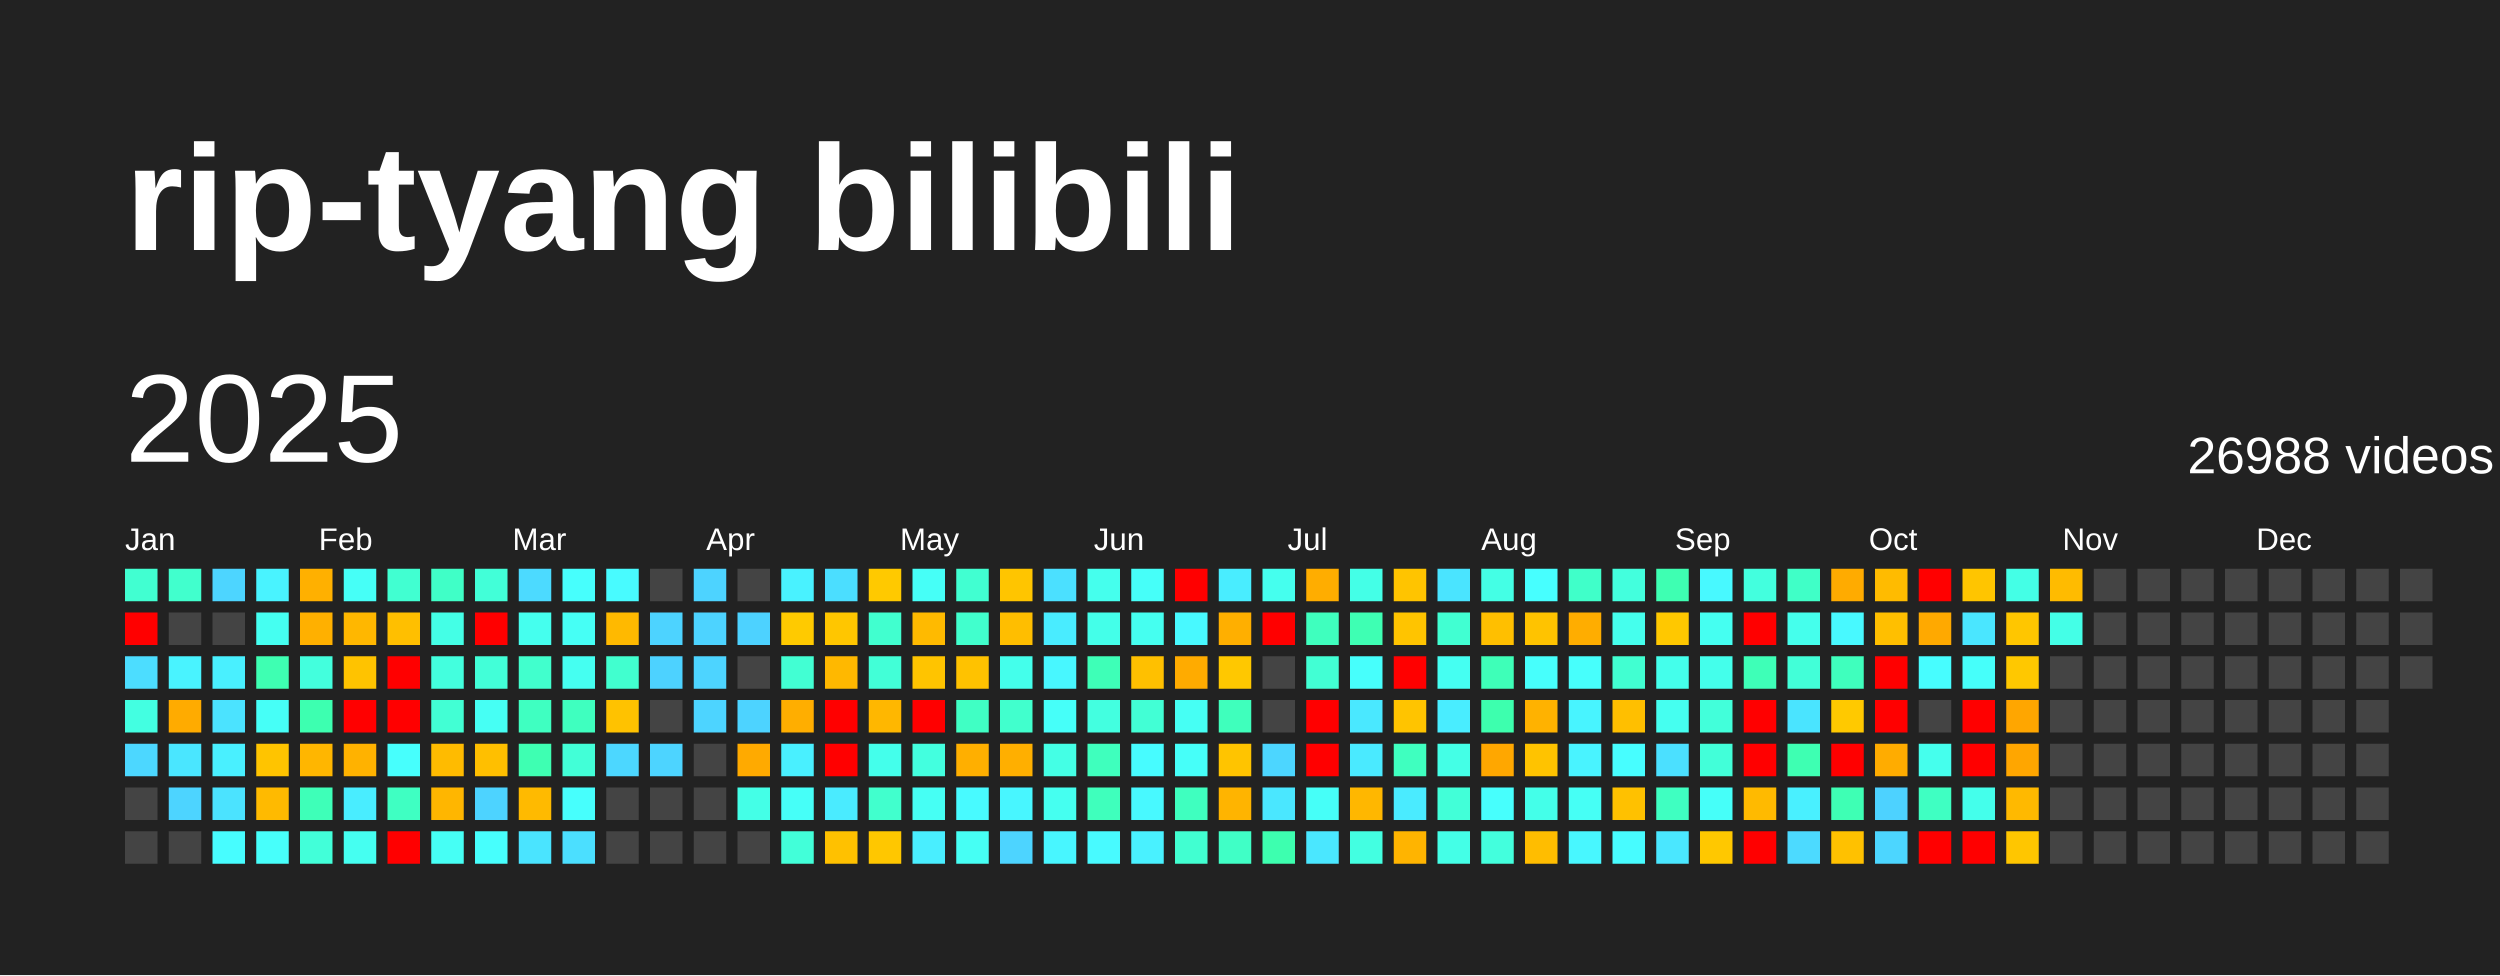
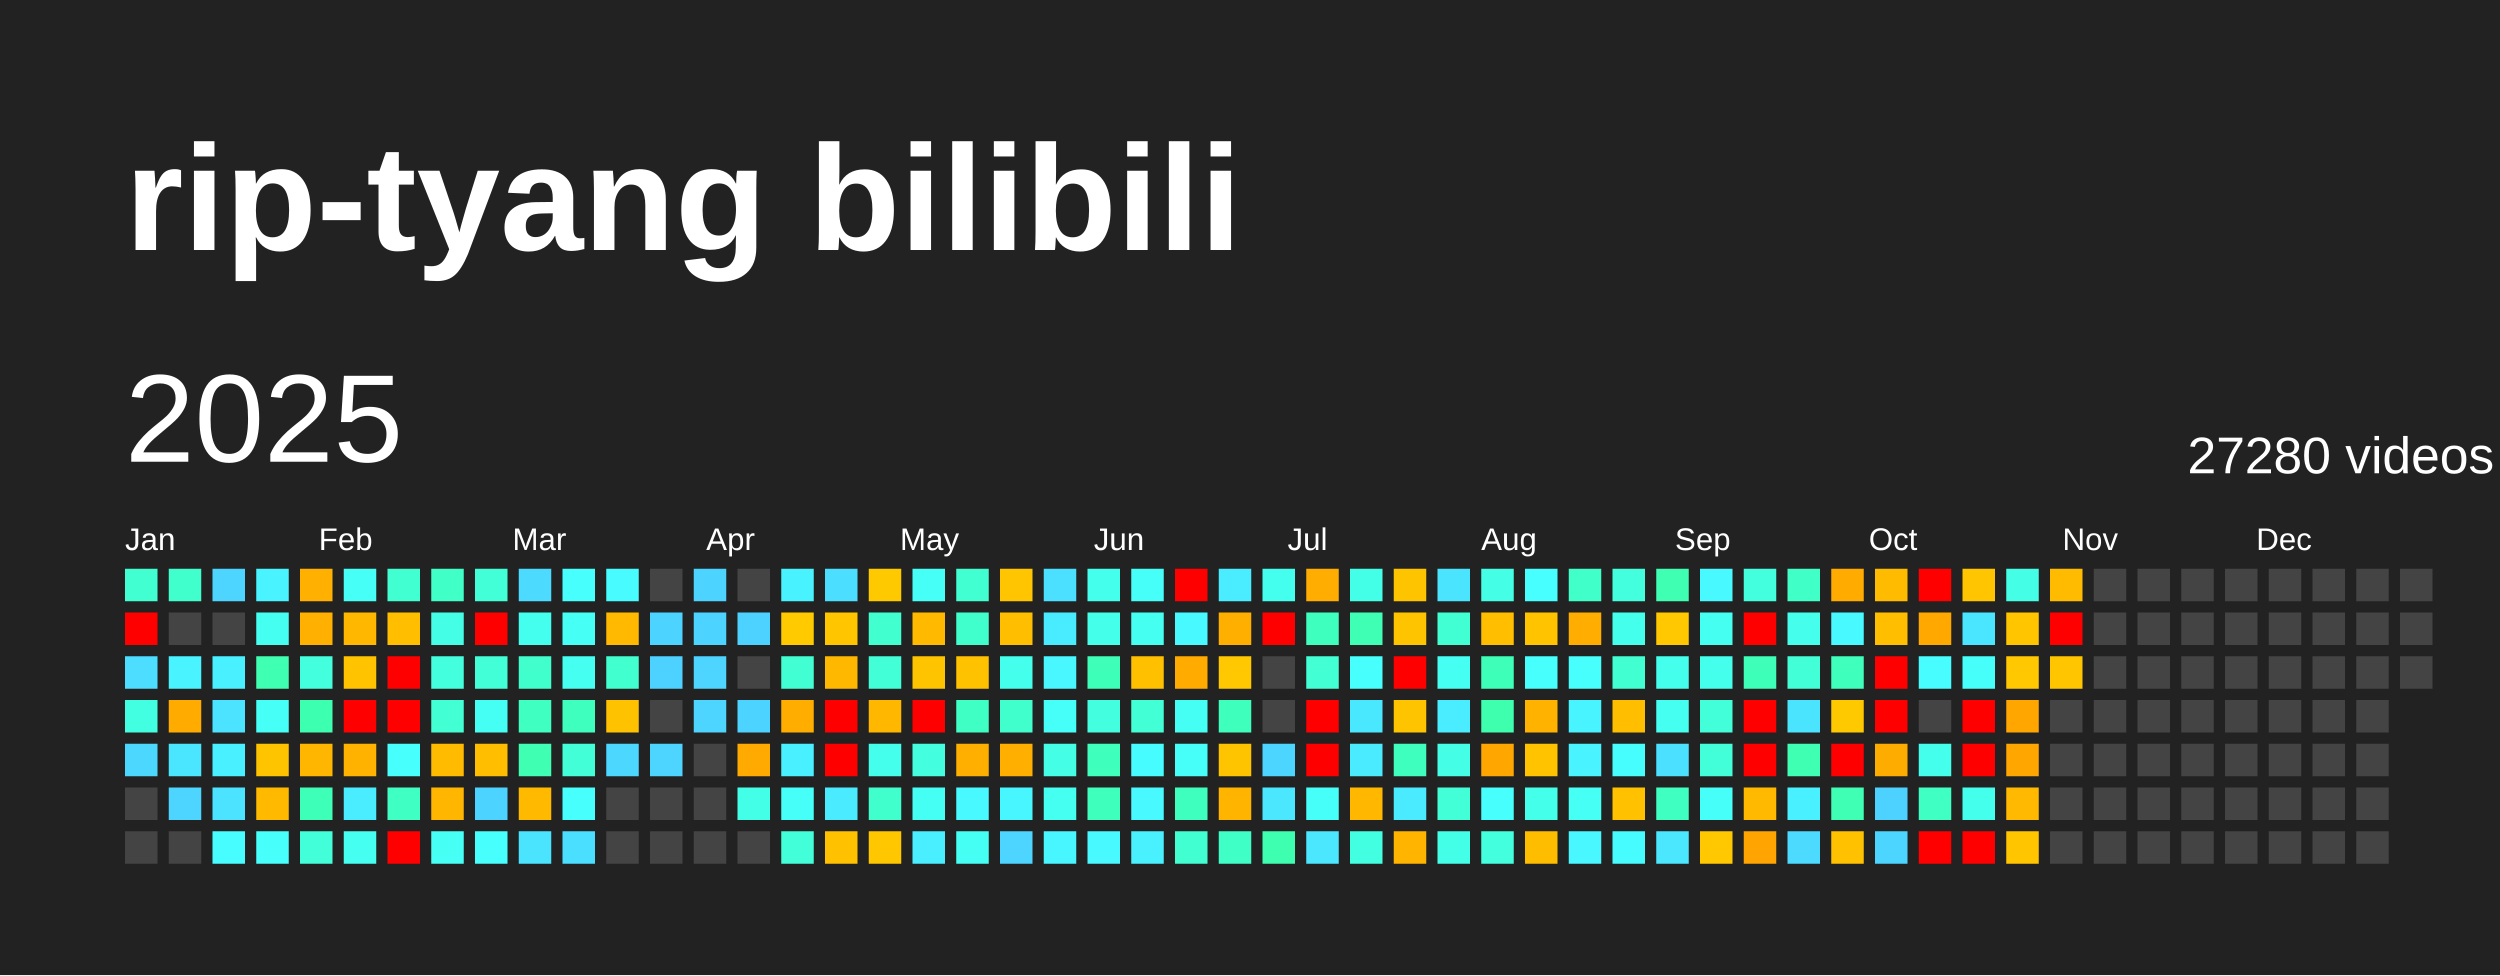
<svg xmlns="http://www.w3.org/2000/svg" baseProfile="full" height="78mm" version="1.1" viewBox="0,0,200,78" width="200mm">
  <defs />
  <rect fill="#222222" height="78" width="200" x="0" y="0" />
  <text fill="#FFFFFF" style="font-size:12px; font-family:Arial; font-weight:bold;" x="10" y="20">rip-tyang bilibili</text>
  <text dominant-baseline="hanging" fill="#FFFFFF" style="font-size:10.0px; font-family:Arial;" x="10" y="30">2025</text>
-   <text dominant-baseline="hanging" fill="#FFFFFF" style="font-size:4.125px; font-family:Arial;" x="175" y="35">26988 videos</text>
+   <text dominant-baseline="hanging" fill="#FFFFFF" style="font-size:4.125px; font-family:Arial;" x="175" y="35">27280 videos</text>
  <text fill="#FFFFFF" style="font-size:2.5px; font-family:Arial" x="10.0" y="44">Jan</text>
  <text fill="#FFFFFF" style="font-size:2.5px; font-family:Arial" x="25.5" y="44">Feb</text>
  <text fill="#FFFFFF" style="font-size:2.5px; font-family:Arial" x="41.0" y="44">Mar</text>
  <text fill="#FFFFFF" style="font-size:2.5px; font-family:Arial" x="56.5" y="44">Apr</text>
  <text fill="#FFFFFF" style="font-size:2.5px; font-family:Arial" x="72.0" y="44">May</text>
  <text fill="#FFFFFF" style="font-size:2.5px; font-family:Arial" x="87.5" y="44">Jun</text>
  <text fill="#FFFFFF" style="font-size:2.5px; font-family:Arial" x="103.0" y="44">Jul</text>
  <text fill="#FFFFFF" style="font-size:2.5px; font-family:Arial" x="118.5" y="44">Aug</text>
  <text fill="#FFFFFF" style="font-size:2.5px; font-family:Arial" x="134.0" y="44">Sep</text>
  <text fill="#FFFFFF" style="font-size:2.5px; font-family:Arial" x="149.5" y="44">Oct</text>
  <text fill="#FFFFFF" style="font-size:2.5px; font-family:Arial" x="165.0" y="44">Nov</text>
  <text fill="#FFFFFF" style="font-size:2.5px; font-family:Arial" x="180.5" y="44">Dec</text>
  <rect fill="#41ffd1" height="2.6" width="2.6" x="10.0" y="45.5" />
  <rect fill="red" height="2.6" width="2.6" x="10.0" y="49.0" />
  <rect fill="#4cddff" height="2.6" width="2.6" x="10.0" y="52.5" />
  <rect fill="#43ffe1" height="2.6" width="2.6" x="10.0" y="56.0" />
  <rect fill="#4cd7ff" height="2.6" width="2.6" x="10.0" y="59.5" />
  <rect fill="#444444" height="2.6" width="2.6" x="10.0" y="63.0" />
  <rect fill="#444444" height="2.6" width="2.6" x="10.0" y="66.5" />
  <rect fill="#41ffcd" height="2.6" width="2.6" x="13.5" y="45.5" />
  <rect fill="#444444" height="2.6" width="2.6" x="13.5" y="49.0" />
  <rect fill="#49f3ff" height="2.6" width="2.6" x="13.5" y="52.5" />
  <rect fill="#ffab00" height="2.6" width="2.6" x="13.5" y="56.0" />
  <rect fill="#4ae6ff" height="2.6" width="2.6" x="13.5" y="59.5" />
  <rect fill="#4dd4ff" height="2.6" width="2.6" x="13.5" y="63.0" />
  <rect fill="#444444" height="2.6" width="2.6" x="13.5" y="66.5" />
  <rect fill="#4dd5ff" height="2.6" width="2.6" x="17.0" y="45.5" />
  <rect fill="#444444" height="2.6" width="2.6" x="17.0" y="49.0" />
  <rect fill="#49f0ff" height="2.6" width="2.6" x="17.0" y="52.5" />
  <rect fill="#4be3ff" height="2.6" width="2.6" x="17.0" y="56.0" />
  <rect fill="#49f0ff" height="2.6" width="2.6" x="17.0" y="59.5" />
  <rect fill="#4be3ff" height="2.6" width="2.6" x="17.0" y="63.0" />
  <rect fill="#47fdff" height="2.6" width="2.6" x="17.0" y="66.5" />
  <rect fill="#49f3ff" height="2.6" width="2.6" x="20.5" y="45.5" />
  <rect fill="#45fff1" height="2.6" width="2.6" x="20.5" y="49.0" />
  <rect fill="#3effb2" height="2.6" width="2.6" x="20.5" y="52.5" />
  <rect fill="#46fff7" height="2.6" width="2.6" x="20.5" y="56.0" />
  <rect fill="#ffc400" height="2.6" width="2.6" x="20.5" y="59.5" />
  <rect fill="#ffba00" height="2.6" width="2.6" x="20.5" y="63.0" />
  <rect fill="#47fffb" height="2.6" width="2.6" x="20.5" y="66.5" />
  <rect fill="#ffb000" height="2.6" width="2.6" x="24.0" y="45.5" />
  <rect fill="#ffb000" height="2.6" width="2.6" x="24.0" y="49.0" />
  <rect fill="#43ffdd" height="2.6" width="2.6" x="24.0" y="52.5" />
  <rect fill="#3dffb0" height="2.6" width="2.6" x="24.0" y="56.0" />
  <rect fill="#ffb600" height="2.6" width="2.6" x="24.0" y="59.5" />
  <rect fill="#3effb8" height="2.6" width="2.6" x="24.0" y="63.0" />
  <rect fill="#42ffd9" height="2.6" width="2.6" x="24.0" y="66.5" />
  <rect fill="#46fff7" height="2.6" width="2.6" x="27.5" y="45.5" />
  <rect fill="#ffb700" height="2.6" width="2.6" x="27.5" y="49.0" />
  <rect fill="#ffc300" height="2.6" width="2.6" x="27.5" y="52.5" />
  <rect fill="red" height="2.6" width="2.6" x="27.5" y="56.0" />
  <rect fill="#ffb200" height="2.6" width="2.6" x="27.5" y="59.5" />
  <rect fill="#49edff" height="2.6" width="2.6" x="27.5" y="63.0" />
  <rect fill="#45fff1" height="2.6" width="2.6" x="27.5" y="66.5" />
  <rect fill="#41ffd1" height="2.6" width="2.6" x="31.0" y="45.5" />
  <rect fill="#ffbf00" height="2.6" width="2.6" x="31.0" y="49.0" />
  <rect fill="red" height="2.6" width="2.6" x="31.0" y="52.5" />
  <rect fill="red" height="2.6" width="2.6" x="31.0" y="56.0" />
  <rect fill="#47fffd" height="2.6" width="2.6" x="31.0" y="59.5" />
  <rect fill="#3fffc2" height="2.6" width="2.6" x="31.0" y="63.0" />
  <rect fill="red" height="2.6" width="2.6" x="31.0" y="66.5" />
  <rect fill="#40ffc7" height="2.6" width="2.6" x="34.5" y="45.5" />
  <rect fill="#44ffe6" height="2.6" width="2.6" x="34.5" y="49.0" />
  <rect fill="#43ffde" height="2.6" width="2.6" x="34.5" y="52.5" />
  <rect fill="#42ffd4" height="2.6" width="2.6" x="34.5" y="56.0" />
  <rect fill="#ffbb00" height="2.6" width="2.6" x="34.5" y="59.5" />
  <rect fill="#ffb600" height="2.6" width="2.6" x="34.5" y="63.0" />
  <rect fill="#46fff5" height="2.6" width="2.6" x="34.5" y="66.5" />
  <rect fill="#42ffd8" height="2.6" width="2.6" x="38.0" y="45.5" />
  <rect fill="red" height="2.6" width="2.6" x="38.0" y="49.0" />
  <rect fill="#42ffd8" height="2.6" width="2.6" x="38.0" y="52.5" />
  <rect fill="#46fff4" height="2.6" width="2.6" x="38.0" y="56.0" />
  <rect fill="#ffbf00" height="2.6" width="2.6" x="38.0" y="59.5" />
  <rect fill="#4dd3ff" height="2.6" width="2.6" x="38.0" y="63.0" />
  <rect fill="#47fffd" height="2.6" width="2.6" x="38.0" y="66.5" />
  <rect fill="#4cdaff" height="2.6" width="2.6" x="41.5" y="45.5" />
  <rect fill="#45ffee" height="2.6" width="2.6" x="41.5" y="49.0" />
  <rect fill="#41ffcd" height="2.6" width="2.6" x="41.5" y="52.5" />
  <rect fill="#3fffc1" height="2.6" width="2.6" x="41.5" y="56.0" />
  <rect fill="#3effb2" height="2.6" width="2.6" x="41.5" y="59.5" />
  <rect fill="#ffba00" height="2.6" width="2.6" x="41.5" y="63.0" />
  <rect fill="#4ae4ff" height="2.6" width="2.6" x="41.5" y="66.5" />
  <rect fill="#47fffd" height="2.6" width="2.6" x="45.0" y="45.5" />
  <rect fill="#46fff5" height="2.6" width="2.6" x="45.0" y="49.0" />
  <rect fill="#45fff1" height="2.6" width="2.6" x="45.0" y="52.5" />
  <rect fill="#3fffbf" height="2.6" width="2.6" x="45.0" y="56.0" />
  <rect fill="#42ffd7" height="2.6" width="2.6" x="45.0" y="59.5" />
  <rect fill="#47fffd" height="2.6" width="2.6" x="45.0" y="63.0" />
  <rect fill="#4bdfff" height="2.6" width="2.6" x="45.0" y="66.5" />
  <rect fill="#48fbff" height="2.6" width="2.6" x="48.5" y="45.5" />
  <rect fill="#ffb900" height="2.6" width="2.6" x="48.5" y="49.0" />
  <rect fill="#41ffcf" height="2.6" width="2.6" x="48.5" y="52.5" />
  <rect fill="#ffc200" height="2.6" width="2.6" x="48.5" y="56.0" />
  <rect fill="#4cd7ff" height="2.6" width="2.6" x="48.5" y="59.5" />
  <rect fill="#444444" height="2.6" width="2.6" x="48.5" y="63.0" />
  <rect fill="#444444" height="2.6" width="2.6" x="48.5" y="66.5" />
  <rect fill="#444444" height="2.6" width="2.6" x="52.0" y="45.5" />
  <rect fill="#4dd3ff" height="2.6" width="2.6" x="52.0" y="49.0" />
  <rect fill="#4dd2ff" height="2.6" width="2.6" x="52.0" y="52.5" />
  <rect fill="#444444" height="2.6" width="2.6" x="52.0" y="56.0" />
  <rect fill="#4dd4ff" height="2.6" width="2.6" x="52.0" y="59.5" />
  <rect fill="#444444" height="2.6" width="2.6" x="52.0" y="63.0" />
  <rect fill="#444444" height="2.6" width="2.6" x="52.0" y="66.5" />
  <rect fill="#4dd3ff" height="2.6" width="2.6" x="55.5" y="45.5" />
  <rect fill="#4dd3ff" height="2.6" width="2.6" x="55.5" y="49.0" />
  <rect fill="#4dd4ff" height="2.6" width="2.6" x="55.5" y="52.5" />
  <rect fill="#4dd4ff" height="2.6" width="2.6" x="55.5" y="56.0" />
  <rect fill="#444444" height="2.6" width="2.6" x="55.5" y="59.5" />
  <rect fill="#444444" height="2.6" width="2.6" x="55.5" y="63.0" />
  <rect fill="#444444" height="2.6" width="2.6" x="55.5" y="66.5" />
  <rect fill="#444444" height="2.6" width="2.6" x="59.0" y="45.5" />
  <rect fill="#4dd2ff" height="2.6" width="2.6" x="59.0" y="49.0" />
  <rect fill="#444444" height="2.6" width="2.6" x="59.0" y="52.5" />
  <rect fill="#4dd3ff" height="2.6" width="2.6" x="59.0" y="56.0" />
  <rect fill="#ffaa00" height="2.6" width="2.6" x="59.0" y="59.5" />
  <rect fill="#44ffe7" height="2.6" width="2.6" x="59.0" y="63.0" />
  <rect fill="#444444" height="2.6" width="2.6" x="59.0" y="66.5" />
  <rect fill="#49f2ff" height="2.6" width="2.6" x="62.5" y="45.5" />
  <rect fill="#ffca00" height="2.6" width="2.6" x="62.5" y="49.0" />
  <rect fill="#42ffd3" height="2.6" width="2.6" x="62.5" y="52.5" />
  <rect fill="#ffae00" height="2.6" width="2.6" x="62.5" y="56.0" />
  <rect fill="#49f0ff" height="2.6" width="2.6" x="62.5" y="59.5" />
  <rect fill="#46fff8" height="2.6" width="2.6" x="62.5" y="63.0" />
  <rect fill="#42ffd9" height="2.6" width="2.6" x="62.5" y="66.5" />
  <rect fill="#4bdeff" height="2.6" width="2.6" x="66.0" y="45.5" />
  <rect fill="#ffc600" height="2.6" width="2.6" x="66.0" y="49.0" />
  <rect fill="#ffb800" height="2.6" width="2.6" x="66.0" y="52.5" />
  <rect fill="red" height="2.6" width="2.6" x="66.0" y="56.0" />
  <rect fill="red" height="2.6" width="2.6" x="66.0" y="59.5" />
  <rect fill="#4aebff" height="2.6" width="2.6" x="66.0" y="63.0" />
  <rect fill="#ffc100" height="2.6" width="2.6" x="66.0" y="66.5" />
  <rect fill="#ffc900" height="2.6" width="2.6" x="69.5" y="45.5" />
  <rect fill="#41ffcf" height="2.6" width="2.6" x="69.5" y="49.0" />
  <rect fill="#42ffd7" height="2.6" width="2.6" x="69.5" y="52.5" />
  <rect fill="#ffb700" height="2.6" width="2.6" x="69.5" y="56.0" />
  <rect fill="#44ffeb" height="2.6" width="2.6" x="69.5" y="59.5" />
  <rect fill="#41ffcd" height="2.6" width="2.6" x="69.5" y="63.0" />
  <rect fill="#ffc700" height="2.6" width="2.6" x="69.5" y="66.5" />
  <rect fill="#46fff7" height="2.6" width="2.6" x="73.0" y="45.5" />
  <rect fill="#ffba00" height="2.6" width="2.6" x="73.0" y="49.0" />
  <rect fill="#ffc400" height="2.6" width="2.6" x="73.0" y="52.5" />
  <rect fill="red" height="2.6" width="2.6" x="73.0" y="56.0" />
  <rect fill="#43ffdf" height="2.6" width="2.6" x="73.0" y="59.5" />
  <rect fill="#46fff4" height="2.6" width="2.6" x="73.0" y="63.0" />
  <rect fill="#49eeff" height="2.6" width="2.6" x="73.0" y="66.5" />
  <rect fill="#41ffd1" height="2.6" width="2.6" x="76.5" y="45.5" />
  <rect fill="#41ffcd" height="2.6" width="2.6" x="76.5" y="49.0" />
  <rect fill="#ffc200" height="2.6" width="2.6" x="76.5" y="52.5" />
  <rect fill="#40ffc4" height="2.6" width="2.6" x="76.5" y="56.0" />
  <rect fill="#ffaf00" height="2.6" width="2.6" x="76.5" y="59.5" />
  <rect fill="#48faff" height="2.6" width="2.6" x="76.5" y="63.0" />
  <rect fill="#46fff4" height="2.6" width="2.6" x="76.5" y="66.5" />
  <rect fill="#ffc500" height="2.6" width="2.6" x="80.0" y="45.5" />
  <rect fill="#ffbe00" height="2.6" width="2.6" x="80.0" y="49.0" />
  <rect fill="#44ffeb" height="2.6" width="2.6" x="80.0" y="52.5" />
  <rect fill="#41ffcd" height="2.6" width="2.6" x="80.0" y="56.0" />
  <rect fill="#ffaf00" height="2.6" width="2.6" x="80.0" y="59.5" />
  <rect fill="#48f6ff" height="2.6" width="2.6" x="80.0" y="63.0" />
  <rect fill="#4dd4ff" height="2.6" width="2.6" x="80.0" y="66.5" />
  <rect fill="#4be0ff" height="2.6" width="2.6" x="83.5" y="45.5" />
  <rect fill="#49ecff" height="2.6" width="2.6" x="83.5" y="49.0" />
  <rect fill="#48f7ff" height="2.6" width="2.6" x="83.5" y="52.5" />
  <rect fill="#46fff9" height="2.6" width="2.6" x="83.5" y="56.0" />
  <rect fill="#44ffe5" height="2.6" width="2.6" x="83.5" y="59.5" />
  <rect fill="#45fff0" height="2.6" width="2.6" x="83.5" y="63.0" />
  <rect fill="#48f6ff" height="2.6" width="2.6" x="83.5" y="66.5" />
  <rect fill="#45ffed" height="2.6" width="2.6" x="87.0" y="45.5" />
  <rect fill="#44ffe9" height="2.6" width="2.6" x="87.0" y="49.0" />
  <rect fill="#3effb7" height="2.6" width="2.6" x="87.0" y="52.5" />
  <rect fill="#43ffe0" height="2.6" width="2.6" x="87.0" y="56.0" />
  <rect fill="#3fffbd" height="2.6" width="2.6" x="87.0" y="59.5" />
  <rect fill="#3fffbc" height="2.6" width="2.6" x="87.0" y="63.0" />
  <rect fill="#48faff" height="2.6" width="2.6" x="87.0" y="66.5" />
  <rect fill="#46fff9" height="2.6" width="2.6" x="90.5" y="45.5" />
  <rect fill="#45fff0" height="2.6" width="2.6" x="90.5" y="49.0" />
  <rect fill="#ffc000" height="2.6" width="2.6" x="90.5" y="52.5" />
  <rect fill="#42ffd5" height="2.6" width="2.6" x="90.5" y="56.0" />
  <rect fill="#47fcff" height="2.6" width="2.6" x="90.5" y="59.5" />
  <rect fill="#48f9ff" height="2.6" width="2.6" x="90.5" y="63.0" />
  <rect fill="#49f1ff" height="2.6" width="2.6" x="90.5" y="66.5" />
  <rect fill="red" height="2.6" width="2.6" x="94.0" y="45.5" />
  <rect fill="#48f9ff" height="2.6" width="2.6" x="94.0" y="49.0" />
  <rect fill="#ffab00" height="2.6" width="2.6" x="94.0" y="52.5" />
  <rect fill="#46fff4" height="2.6" width="2.6" x="94.0" y="56.0" />
  <rect fill="#46fff9" height="2.6" width="2.6" x="94.0" y="59.5" />
  <rect fill="#3fffbf" height="2.6" width="2.6" x="94.0" y="63.0" />
  <rect fill="#41ffd1" height="2.6" width="2.6" x="94.0" y="66.5" />
  <rect fill="#49edff" height="2.6" width="2.6" x="97.5" y="45.5" />
  <rect fill="#ffaf00" height="2.6" width="2.6" x="97.5" y="49.0" />
  <rect fill="#ffc800" height="2.6" width="2.6" x="97.5" y="52.5" />
  <rect fill="#3fffbc" height="2.6" width="2.6" x="97.5" y="56.0" />
  <rect fill="#ffc400" height="2.6" width="2.6" x="97.5" y="59.5" />
  <rect fill="#ffb400" height="2.6" width="2.6" x="97.5" y="63.0" />
  <rect fill="#40ffc6" height="2.6" width="2.6" x="97.5" y="66.5" />
  <rect fill="#45ffee" height="2.6" width="2.6" x="101.0" y="45.5" />
  <rect fill="red" height="2.6" width="2.6" x="101.0" y="49.0" />
  <rect fill="#444444" height="2.6" width="2.6" x="101.0" y="52.5" />
  <rect fill="#444444" height="2.6" width="2.6" x="101.0" y="56.0" />
  <rect fill="#4cd6ff" height="2.6" width="2.6" x="101.0" y="59.5" />
  <rect fill="#4ae7ff" height="2.6" width="2.6" x="101.0" y="63.0" />
  <rect fill="#3dffaf" height="2.6" width="2.6" x="101.0" y="66.5" />
  <rect fill="#ffad00" height="2.6" width="2.6" x="104.5" y="45.5" />
  <rect fill="#3fffbe" height="2.6" width="2.6" x="104.5" y="49.0" />
  <rect fill="#42ffd4" height="2.6" width="2.6" x="104.5" y="52.5" />
  <rect fill="red" height="2.6" width="2.6" x="104.5" y="56.0" />
  <rect fill="red" height="2.6" width="2.6" x="104.5" y="59.5" />
  <rect fill="#46fff8" height="2.6" width="2.6" x="104.5" y="63.0" />
  <rect fill="#4ae7ff" height="2.6" width="2.6" x="104.5" y="66.5" />
  <rect fill="#44ffe7" height="2.6" width="2.6" x="108.0" y="45.5" />
  <rect fill="#3effb3" height="2.6" width="2.6" x="108.0" y="49.0" />
  <rect fill="#47fffc" height="2.6" width="2.6" x="108.0" y="52.5" />
  <rect fill="#4ae8ff" height="2.6" width="2.6" x="108.0" y="56.0" />
  <rect fill="#4aeaff" height="2.6" width="2.6" x="108.0" y="59.5" />
  <rect fill="#ffb700" height="2.6" width="2.6" x="108.0" y="63.0" />
  <rect fill="#43ffe1" height="2.6" width="2.6" x="108.0" y="66.5" />
  <rect fill="#ffc400" height="2.6" width="2.6" x="111.5" y="45.5" />
  <rect fill="#ffc400" height="2.6" width="2.6" x="111.5" y="49.0" />
  <rect fill="red" height="2.6" width="2.6" x="111.5" y="52.5" />
  <rect fill="#ffc400" height="2.6" width="2.6" x="111.5" y="56.0" />
  <rect fill="#3fffbf" height="2.6" width="2.6" x="111.5" y="59.5" />
  <rect fill="#4aebff" height="2.6" width="2.6" x="111.5" y="63.0" />
  <rect fill="#ffb400" height="2.6" width="2.6" x="111.5" y="66.5" />
  <rect fill="#4ae4ff" height="2.6" width="2.6" x="115.0" y="45.5" />
  <rect fill="#41ffd2" height="2.6" width="2.6" x="115.0" y="49.0" />
  <rect fill="#45fff2" height="2.6" width="2.6" x="115.0" y="52.5" />
  <rect fill="#49edff" height="2.6" width="2.6" x="115.0" y="56.0" />
  <rect fill="#44ffe6" height="2.6" width="2.6" x="115.0" y="59.5" />
  <rect fill="#42ffd8" height="2.6" width="2.6" x="115.0" y="63.0" />
  <rect fill="#44ffe7" height="2.6" width="2.6" x="115.0" y="66.5" />
  <rect fill="#44ffe5" height="2.6" width="2.6" x="118.5" y="45.5" />
  <rect fill="#ffbf00" height="2.6" width="2.6" x="118.5" y="49.0" />
  <rect fill="#3effb8" height="2.6" width="2.6" x="118.5" y="52.5" />
  <rect fill="#3dffae" height="2.6" width="2.6" x="118.5" y="56.0" />
  <rect fill="#ffa700" height="2.6" width="2.6" x="118.5" y="59.5" />
  <rect fill="#47fffd" height="2.6" width="2.6" x="118.5" y="63.0" />
  <rect fill="#43ffdd" height="2.6" width="2.6" x="118.5" y="66.5" />
  <rect fill="#47ffff" height="2.6" width="2.6" x="122.0" y="45.5" />
  <rect fill="#ffc300" height="2.6" width="2.6" x="122.0" y="49.0" />
  <rect fill="#47fffc" height="2.6" width="2.6" x="122.0" y="52.5" />
  <rect fill="#ffb200" height="2.6" width="2.6" x="122.0" y="56.0" />
  <rect fill="#ffc300" height="2.6" width="2.6" x="122.0" y="59.5" />
  <rect fill="#44ffe9" height="2.6" width="2.6" x="122.0" y="63.0" />
  <rect fill="#ffbd00" height="2.6" width="2.6" x="122.0" y="66.5" />
  <rect fill="#40ffc9" height="2.6" width="2.6" x="125.5" y="45.5" />
  <rect fill="#ffad00" height="2.6" width="2.6" x="125.5" y="49.0" />
  <rect fill="#47fffc" height="2.6" width="2.6" x="125.5" y="52.5" />
  <rect fill="#48f4ff" height="2.6" width="2.6" x="125.5" y="56.0" />
  <rect fill="#49f3ff" height="2.6" width="2.6" x="125.5" y="59.5" />
  <rect fill="#46fff5" height="2.6" width="2.6" x="125.5" y="63.0" />
  <rect fill="#48f7ff" height="2.6" width="2.6" x="125.5" y="66.5" />
  <rect fill="#43ffdd" height="2.6" width="2.6" x="129.0" y="45.5" />
  <rect fill="#45ffed" height="2.6" width="2.6" x="129.0" y="49.0" />
  <rect fill="#41ffd1" height="2.6" width="2.6" x="129.0" y="52.5" />
  <rect fill="#ffbf00" height="2.6" width="2.6" x="129.0" y="56.0" />
  <rect fill="#47feff" height="2.6" width="2.6" x="129.0" y="59.5" />
  <rect fill="#ffc100" height="2.6" width="2.6" x="129.0" y="63.0" />
  <rect fill="#47fcff" height="2.6" width="2.6" x="129.0" y="66.5" />
  <rect fill="#3effb2" height="2.6" width="2.6" x="132.5" y="45.5" />
  <rect fill="#ffc800" height="2.6" width="2.6" x="132.5" y="49.0" />
  <rect fill="#44ffeb" height="2.6" width="2.6" x="132.5" y="52.5" />
  <rect fill="#45fff0" height="2.6" width="2.6" x="132.5" y="56.0" />
  <rect fill="#4be0ff" height="2.6" width="2.6" x="132.5" y="59.5" />
  <rect fill="#3fffc1" height="2.6" width="2.6" x="132.5" y="63.0" />
  <rect fill="#4ae7ff" height="2.6" width="2.6" x="132.5" y="66.5" />
  <rect fill="#48f9ff" height="2.6" width="2.6" x="136.0" y="45.5" />
  <rect fill="#45fff1" height="2.6" width="2.6" x="136.0" y="49.0" />
  <rect fill="#44ffeb" height="2.6" width="2.6" x="136.0" y="52.5" />
  <rect fill="#42ffda" height="2.6" width="2.6" x="136.0" y="56.0" />
  <rect fill="#42ffd9" height="2.6" width="2.6" x="136.0" y="59.5" />
  <rect fill="#46fff9" height="2.6" width="2.6" x="136.0" y="63.0" />
  <rect fill="#ffc800" height="2.6" width="2.6" x="136.0" y="66.5" />
  <rect fill="#43ffde" height="2.6" width="2.6" x="139.5" y="45.5" />
  <rect fill="red" height="2.6" width="2.6" x="139.5" y="49.0" />
  <rect fill="#3effb7" height="2.6" width="2.6" x="139.5" y="52.5" />
  <rect fill="red" height="2.6" width="2.6" x="139.5" y="56.0" />
  <rect fill="red" height="2.6" width="2.6" x="139.5" y="59.5" />
  <rect fill="#ffba00" height="2.6" width="2.6" x="139.5" y="63.0" />
-   <rect fill="red" height="2.6" width="2.6" x="139.5" y="66.5" />
+   <rect fill="#ffa400" height="2.6" width="2.6" x="139.5" y="66.5" />
  <rect fill="#40ffc7" height="2.6" width="2.6" x="143.0" y="45.5" />
  <rect fill="#45ffec" height="2.6" width="2.6" x="143.0" y="49.0" />
  <rect fill="#42ffd8" height="2.6" width="2.6" x="143.0" y="52.5" />
  <rect fill="#4ae4ff" height="2.6" width="2.6" x="143.0" y="56.0" />
  <rect fill="#3effb2" height="2.6" width="2.6" x="143.0" y="59.5" />
  <rect fill="#49f0ff" height="2.6" width="2.6" x="143.0" y="63.0" />
  <rect fill="#4cdaff" height="2.6" width="2.6" x="143.0" y="66.5" />
  <rect fill="#ffab00" height="2.6" width="2.6" x="146.5" y="45.5" />
  <rect fill="#48f9ff" height="2.6" width="2.6" x="146.5" y="49.0" />
  <rect fill="#3fffbd" height="2.6" width="2.6" x="146.5" y="52.5" />
  <rect fill="#ffc900" height="2.6" width="2.6" x="146.5" y="56.0" />
  <rect fill="red" height="2.6" width="2.6" x="146.5" y="59.5" />
  <rect fill="#3effb4" height="2.6" width="2.6" x="146.5" y="63.0" />
  <rect fill="#ffc100" height="2.6" width="2.6" x="146.5" y="66.5" />
  <rect fill="#ffbb00" height="2.6" width="2.6" x="150.0" y="45.5" />
  <rect fill="#ffbf00" height="2.6" width="2.6" x="150.0" y="49.0" />
  <rect fill="red" height="2.6" width="2.6" x="150.0" y="52.5" />
  <rect fill="red" height="2.6" width="2.6" x="150.0" y="56.0" />
  <rect fill="#ffac00" height="2.6" width="2.6" x="150.0" y="59.5" />
  <rect fill="#4dd2ff" height="2.6" width="2.6" x="150.0" y="63.0" />
  <rect fill="#4cd6ff" height="2.6" width="2.6" x="150.0" y="66.5" />
  <rect fill="red" height="2.6" width="2.6" x="153.5" y="45.5" />
  <rect fill="#ffa900" height="2.6" width="2.6" x="153.5" y="49.0" />
  <rect fill="#47fdff" height="2.6" width="2.6" x="153.5" y="52.5" />
  <rect fill="#444444" height="2.6" width="2.6" x="153.5" y="56.0" />
  <rect fill="#45ffed" height="2.6" width="2.6" x="153.5" y="59.5" />
  <rect fill="#3fffc2" height="2.6" width="2.6" x="153.5" y="63.0" />
  <rect fill="red" height="2.6" width="2.6" x="153.5" y="66.5" />
  <rect fill="#ffc500" height="2.6" width="2.6" x="157.0" y="45.5" />
  <rect fill="#4ae6ff" height="2.6" width="2.6" x="157.0" y="49.0" />
  <rect fill="#46fffa" height="2.6" width="2.6" x="157.0" y="52.5" />
  <rect fill="red" height="2.6" width="2.6" x="157.0" y="56.0" />
  <rect fill="red" height="2.6" width="2.6" x="157.0" y="59.5" />
  <rect fill="#44ffeb" height="2.6" width="2.6" x="157.0" y="63.0" />
  <rect fill="red" height="2.6" width="2.6" x="157.0" y="66.5" />
  <rect fill="#44ffe6" height="2.6" width="2.6" x="160.5" y="45.5" />
  <rect fill="#ffc600" height="2.6" width="2.6" x="160.5" y="49.0" />
  <rect fill="#ffc800" height="2.6" width="2.6" x="160.5" y="52.5" />
  <rect fill="#ffa600" height="2.6" width="2.6" x="160.5" y="56.0" />
  <rect fill="#ffa600" height="2.6" width="2.6" x="160.5" y="59.5" />
  <rect fill="#ffb900" height="2.6" width="2.6" x="160.5" y="63.0" />
  <rect fill="#ffc600" height="2.6" width="2.6" x="160.5" y="66.5" />
  <rect fill="#ffbb00" height="2.6" width="2.6" x="164.0" y="45.5" />
-   <rect fill="#44ffe7" height="2.6" width="2.6" x="164.0" y="49.0" />
-   <rect fill="#444444" height="2.6" width="2.6" x="164.0" y="52.5" />
+   <rect fill="red" height="2.6" width="2.6" x="164.0" y="49.0" />
+   <rect fill="#ffc600" height="2.6" width="2.6" x="164.0" y="52.5" />
  <rect fill="#444444" height="2.6" width="2.6" x="164.0" y="56.0" />
  <rect fill="#444444" height="2.6" width="2.6" x="164.0" y="59.5" />
  <rect fill="#444444" height="2.6" width="2.6" x="164.0" y="63.0" />
  <rect fill="#444444" height="2.6" width="2.6" x="164.0" y="66.5" />
  <rect fill="#444444" height="2.6" width="2.6" x="167.5" y="45.5" />
  <rect fill="#444444" height="2.6" width="2.6" x="167.5" y="49.0" />
  <rect fill="#444444" height="2.6" width="2.6" x="167.5" y="52.5" />
  <rect fill="#444444" height="2.6" width="2.6" x="167.5" y="56.0" />
  <rect fill="#444444" height="2.6" width="2.6" x="167.5" y="59.5" />
  <rect fill="#444444" height="2.6" width="2.6" x="167.5" y="63.0" />
  <rect fill="#444444" height="2.6" width="2.6" x="167.5" y="66.5" />
  <rect fill="#444444" height="2.6" width="2.6" x="171.0" y="45.5" />
  <rect fill="#444444" height="2.6" width="2.6" x="171.0" y="49.0" />
  <rect fill="#444444" height="2.6" width="2.6" x="171.0" y="52.5" />
  <rect fill="#444444" height="2.6" width="2.6" x="171.0" y="56.0" />
  <rect fill="#444444" height="2.6" width="2.6" x="171.0" y="59.5" />
  <rect fill="#444444" height="2.6" width="2.6" x="171.0" y="63.0" />
  <rect fill="#444444" height="2.6" width="2.6" x="171.0" y="66.5" />
  <rect fill="#444444" height="2.6" width="2.6" x="174.5" y="45.5" />
  <rect fill="#444444" height="2.6" width="2.6" x="174.5" y="49.0" />
  <rect fill="#444444" height="2.6" width="2.6" x="174.5" y="52.5" />
  <rect fill="#444444" height="2.6" width="2.6" x="174.5" y="56.0" />
  <rect fill="#444444" height="2.6" width="2.6" x="174.5" y="59.5" />
  <rect fill="#444444" height="2.6" width="2.6" x="174.5" y="63.0" />
  <rect fill="#444444" height="2.6" width="2.6" x="174.5" y="66.5" />
  <rect fill="#444444" height="2.6" width="2.6" x="178.0" y="45.5" />
  <rect fill="#444444" height="2.6" width="2.6" x="178.0" y="49.0" />
  <rect fill="#444444" height="2.6" width="2.6" x="178.0" y="52.5" />
  <rect fill="#444444" height="2.6" width="2.6" x="178.0" y="56.0" />
  <rect fill="#444444" height="2.6" width="2.6" x="178.0" y="59.5" />
  <rect fill="#444444" height="2.6" width="2.6" x="178.0" y="63.0" />
  <rect fill="#444444" height="2.6" width="2.6" x="178.0" y="66.5" />
  <rect fill="#444444" height="2.6" width="2.6" x="181.5" y="45.5" />
  <rect fill="#444444" height="2.6" width="2.6" x="181.5" y="49.0" />
  <rect fill="#444444" height="2.6" width="2.6" x="181.5" y="52.5" />
  <rect fill="#444444" height="2.6" width="2.6" x="181.5" y="56.0" />
  <rect fill="#444444" height="2.6" width="2.6" x="181.5" y="59.5" />
  <rect fill="#444444" height="2.6" width="2.6" x="181.5" y="63.0" />
  <rect fill="#444444" height="2.6" width="2.6" x="181.5" y="66.5" />
  <rect fill="#444444" height="2.6" width="2.6" x="185.0" y="45.5" />
  <rect fill="#444444" height="2.6" width="2.6" x="185.0" y="49.0" />
  <rect fill="#444444" height="2.6" width="2.6" x="185.0" y="52.5" />
  <rect fill="#444444" height="2.6" width="2.6" x="185.0" y="56.0" />
  <rect fill="#444444" height="2.6" width="2.6" x="185.0" y="59.5" />
  <rect fill="#444444" height="2.6" width="2.6" x="185.0" y="63.0" />
  <rect fill="#444444" height="2.6" width="2.6" x="185.0" y="66.5" />
  <rect fill="#444444" height="2.6" width="2.6" x="188.5" y="45.5" />
  <rect fill="#444444" height="2.6" width="2.6" x="188.5" y="49.0" />
  <rect fill="#444444" height="2.6" width="2.6" x="188.5" y="52.5" />
  <rect fill="#444444" height="2.6" width="2.6" x="188.5" y="56.0" />
  <rect fill="#444444" height="2.6" width="2.6" x="188.5" y="59.5" />
  <rect fill="#444444" height="2.6" width="2.6" x="188.5" y="63.0" />
  <rect fill="#444444" height="2.6" width="2.6" x="188.5" y="66.5" />
  <rect fill="#444444" height="2.6" width="2.6" x="192.0" y="45.5" />
  <rect fill="#444444" height="2.6" width="2.6" x="192.0" y="49.0" />
  <rect fill="#444444" height="2.6" width="2.6" x="192.0" y="52.5" />
</svg>
